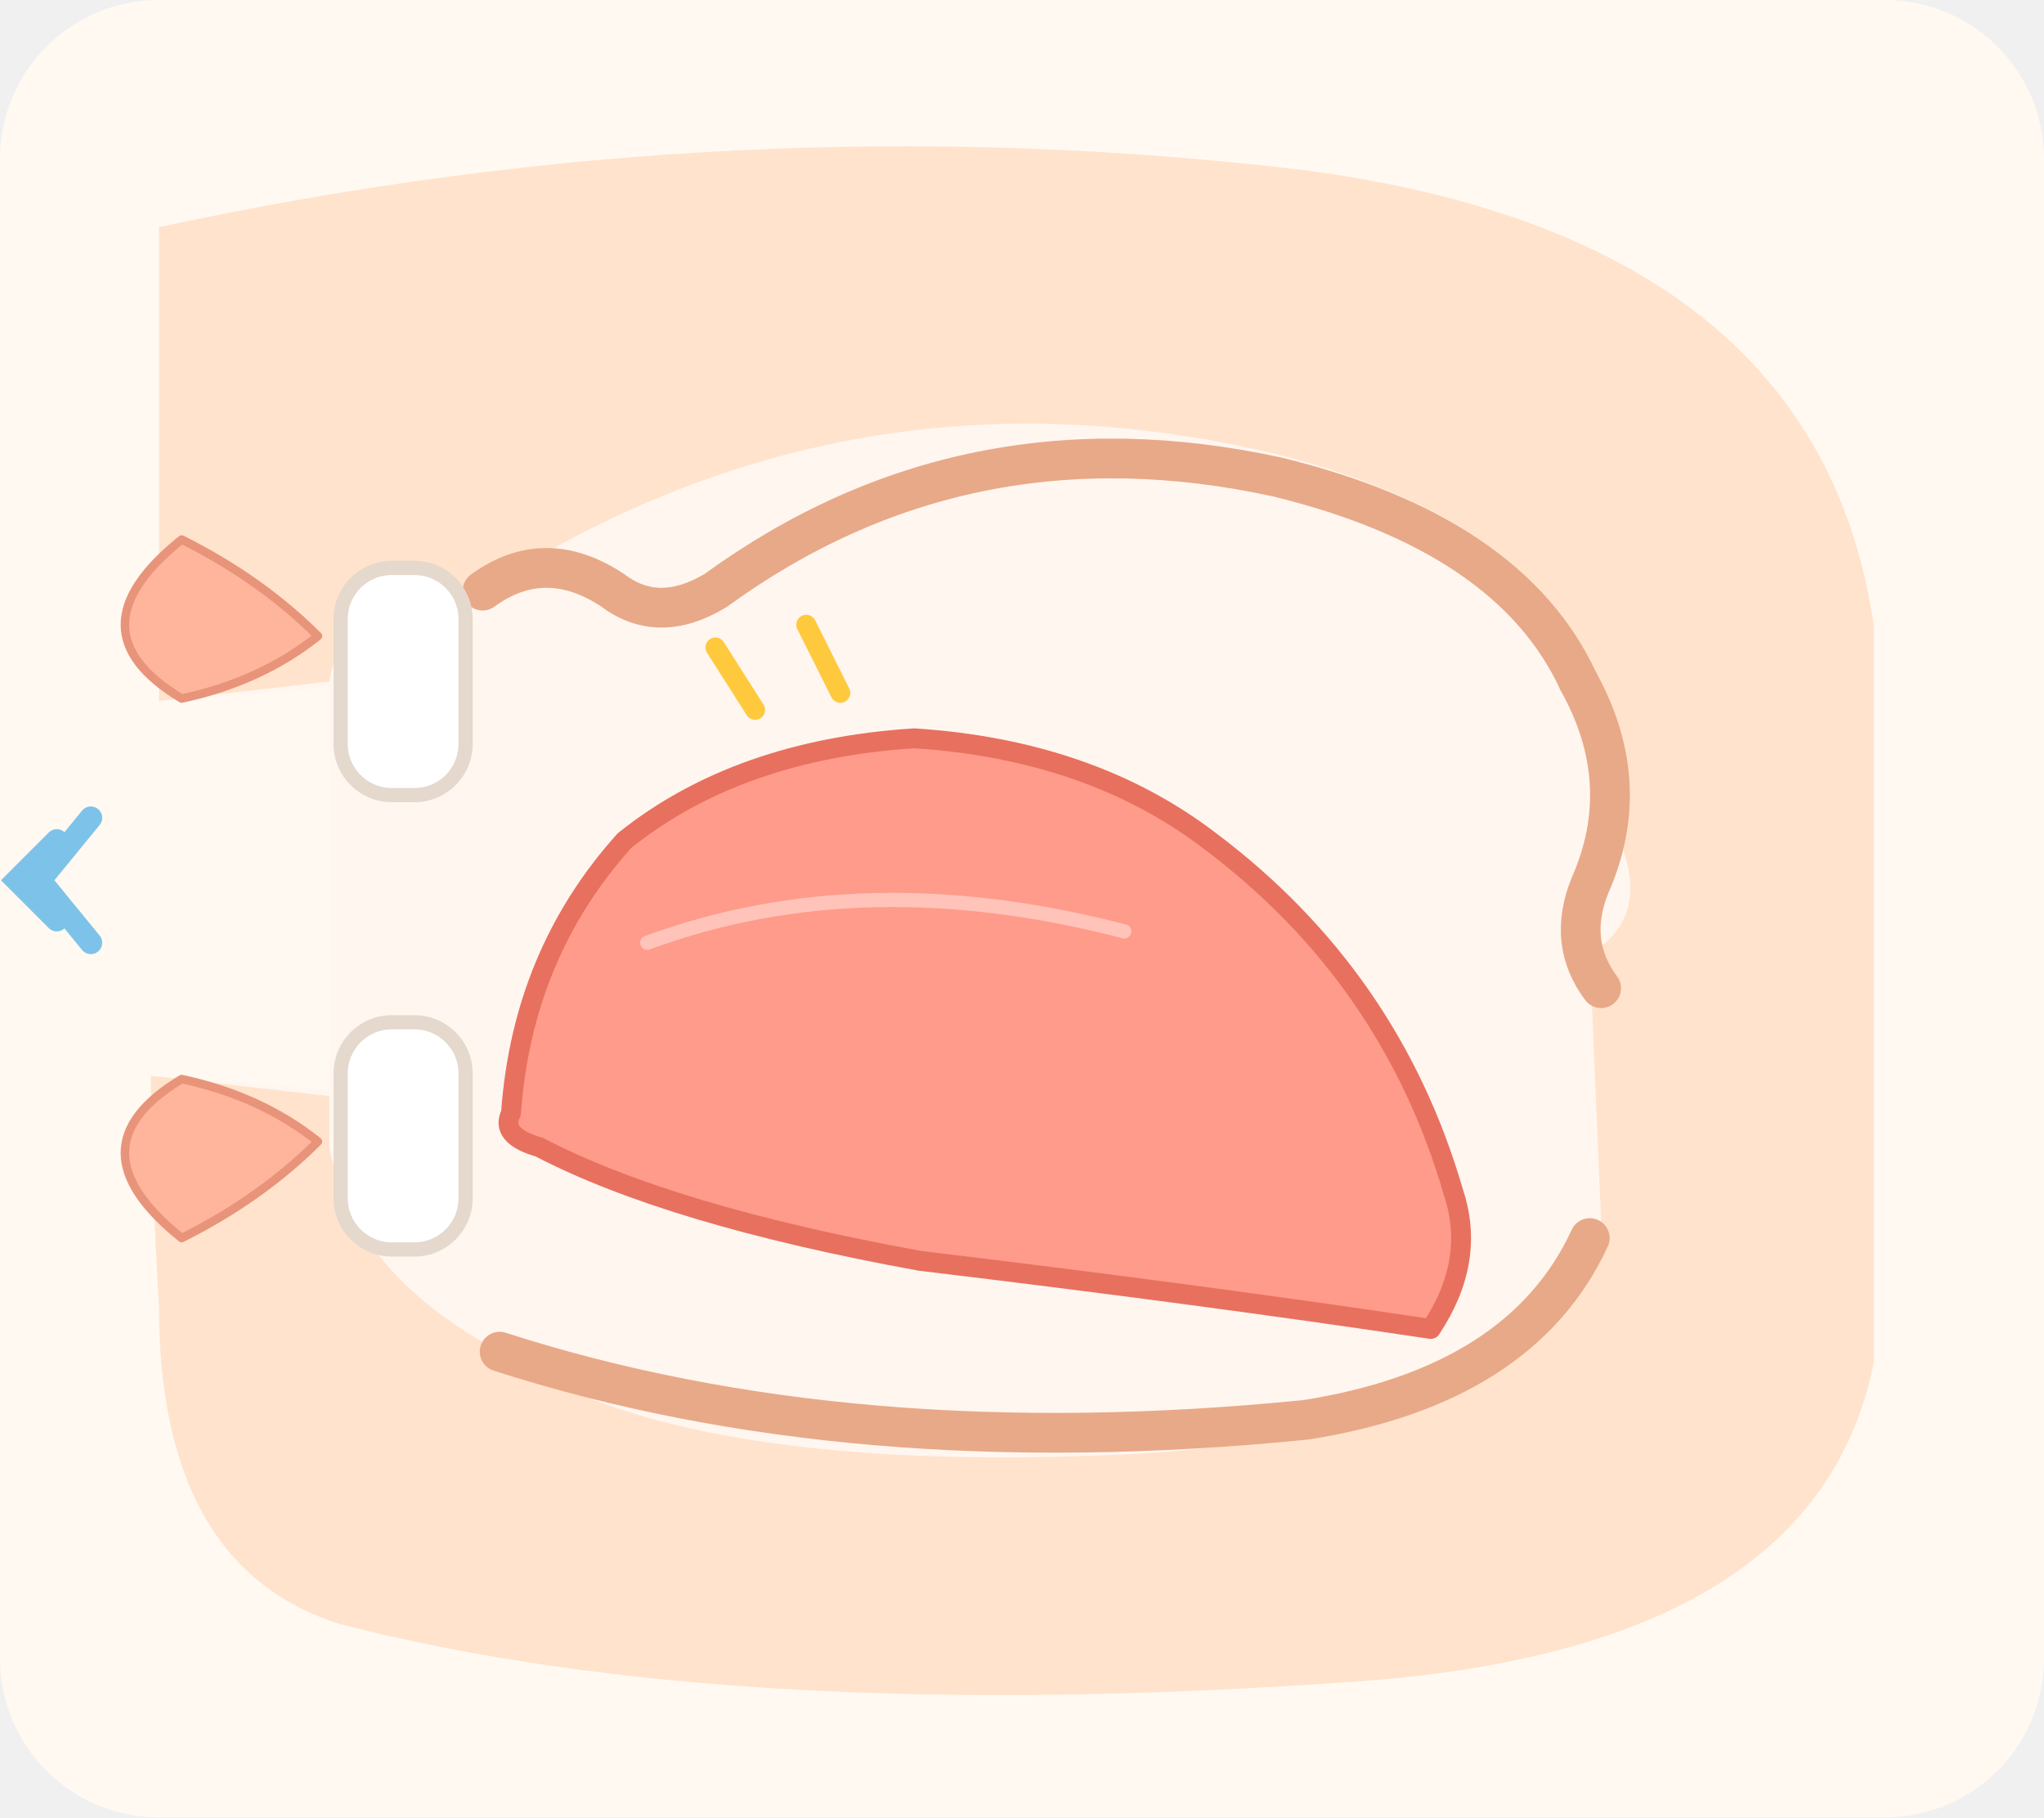
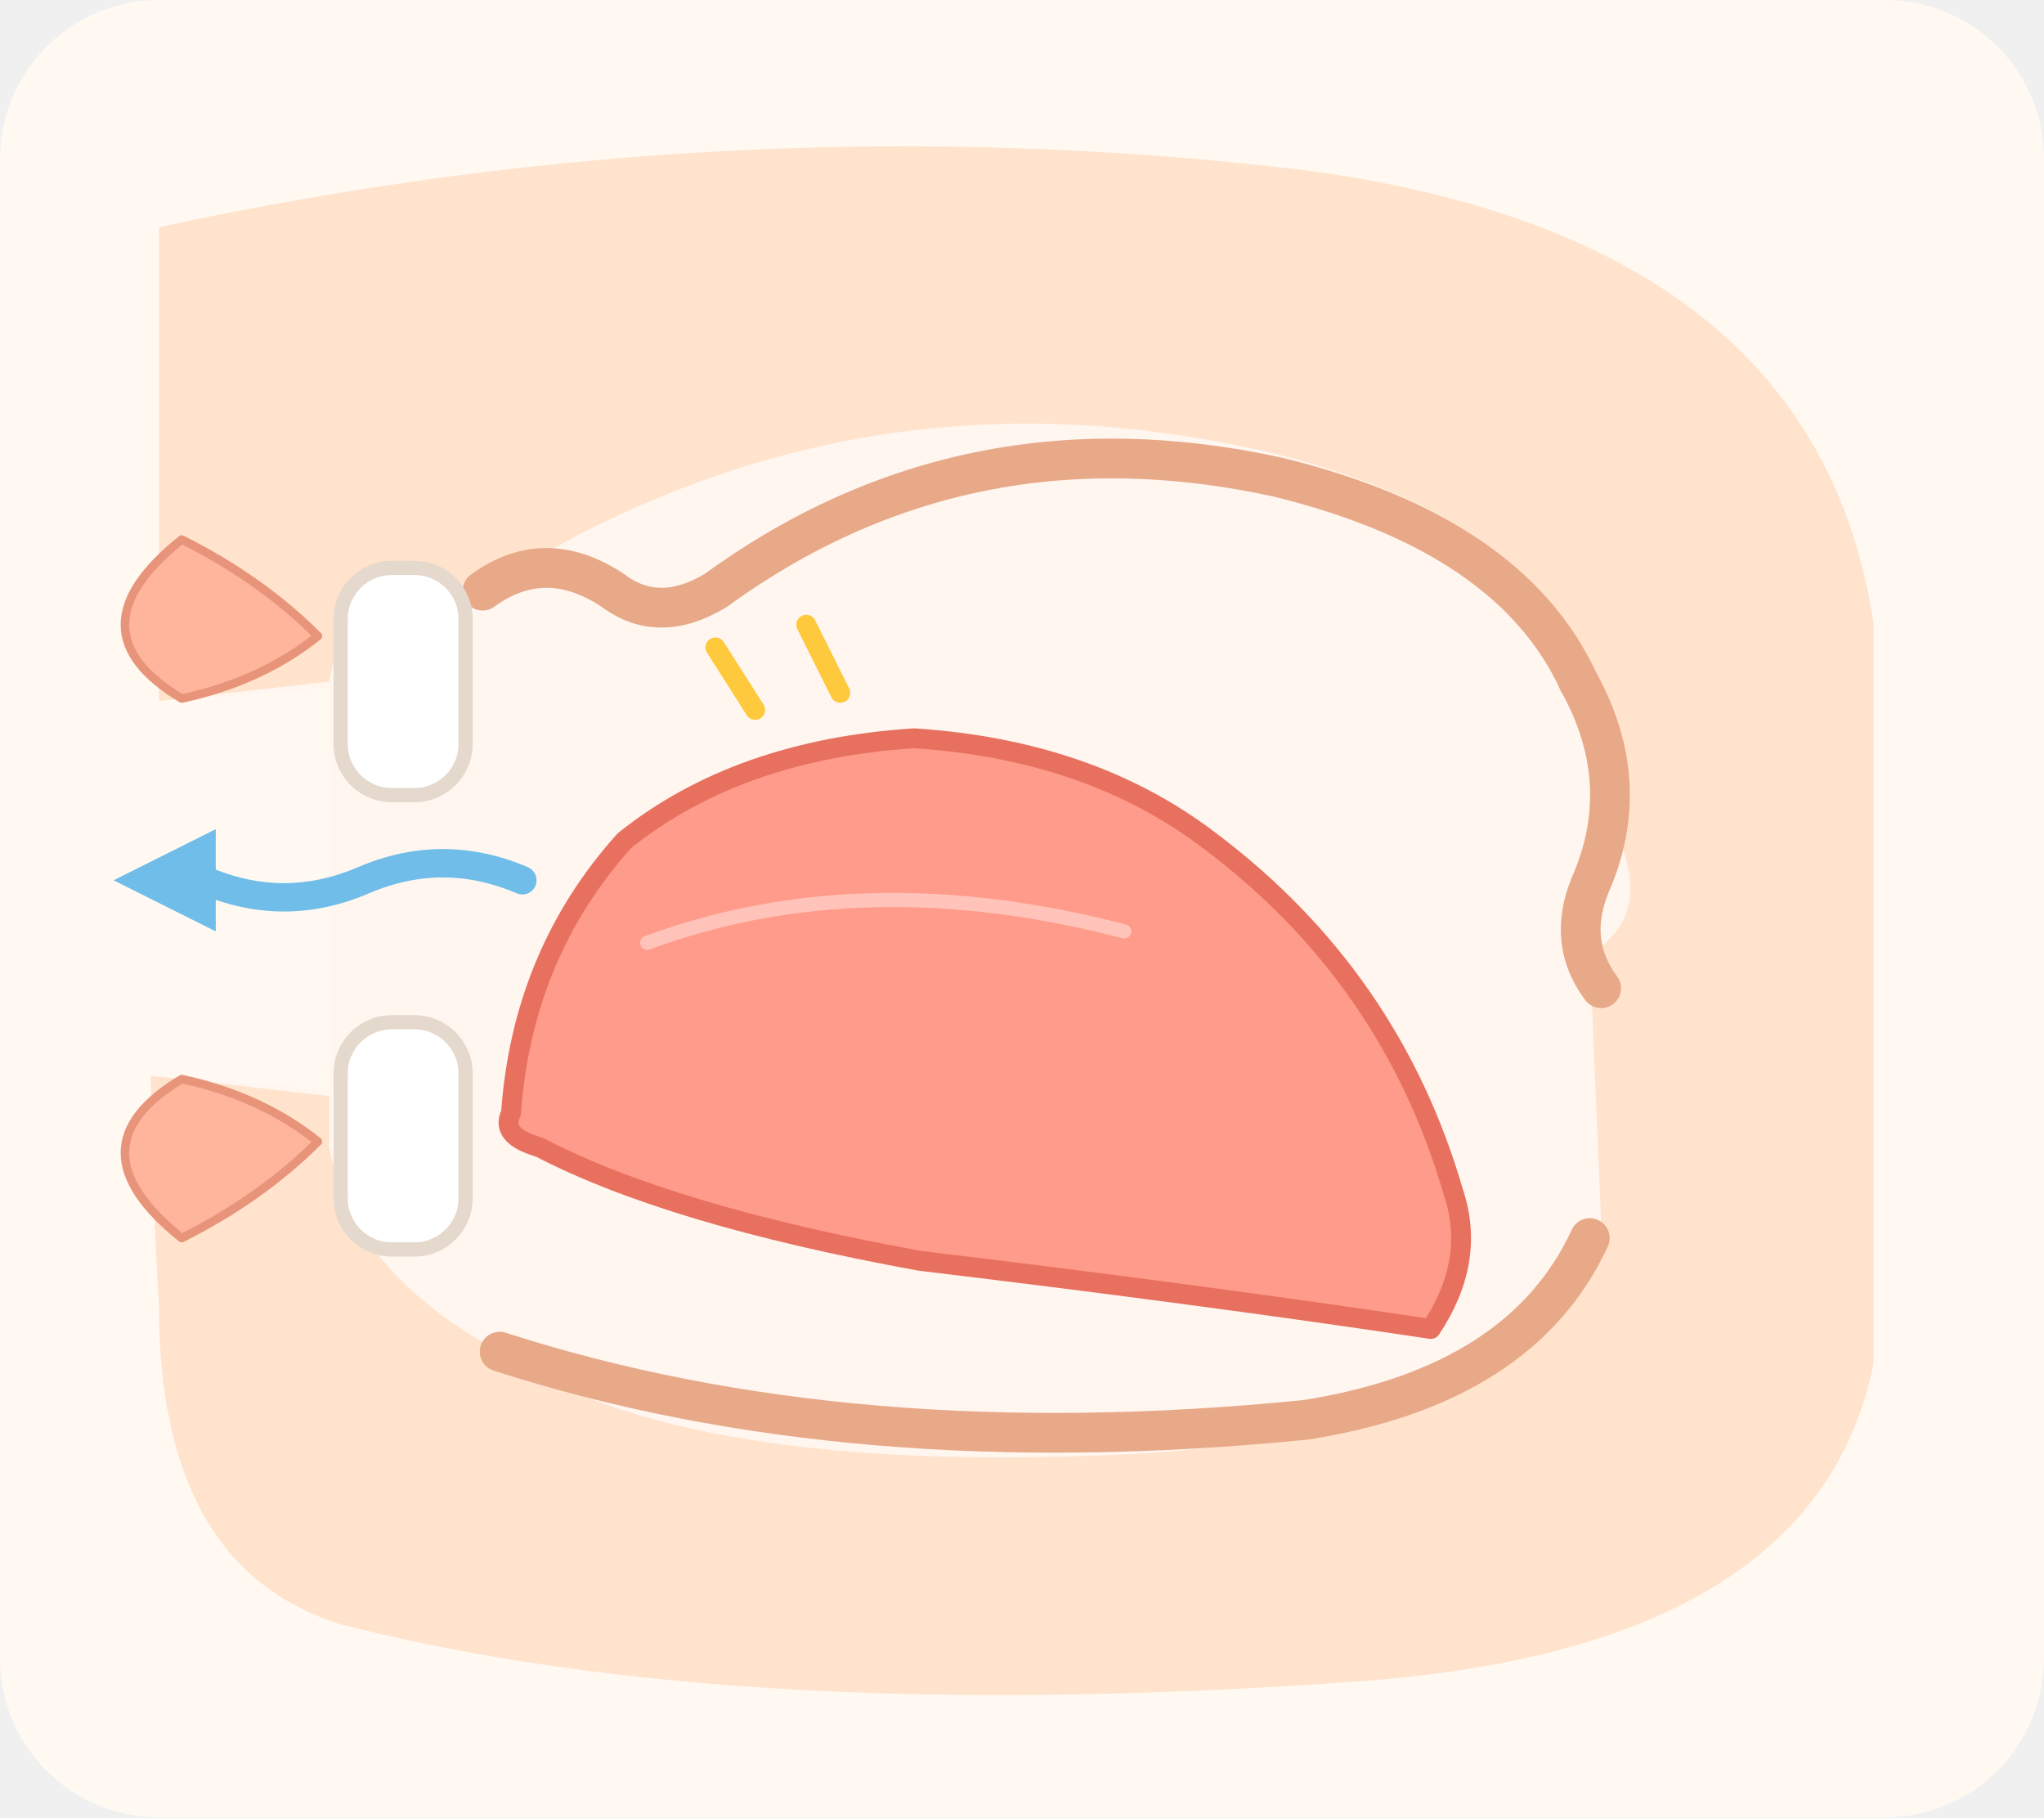
<svg xmlns="http://www.w3.org/2000/svg" viewBox="0 0 360 320" font-family="sans-serif">
  <rect width="360" height="320" rx="28" fill="#FFF9F2" />
  <path d="M 28 40 Q 130 18 230 30 Q 320 42 330 110            L 330 240 Q 320 290 240 296 Q 130 304 60 286            Q 28 276 28 230 Q 25 180 28 130 Z" fill="#FFE3CC" />
  <path d="M 23 124            L 58 120            Q 60 106 85 104            Q 150 62 225 80 Q 272 92 282 122            L 286 150 Q 290 162 280 168            L 282 215 Q 270 252 200 256 Q 120 260 88 238 Q 62 224 58 202            L 58 193            L 23 189 Z" fill="#FFF6F0" />
  <path d="M 0 125            Q 40 123 58 121            L 58 192            Q 40 190 0 188 Z" fill="#FFF9F2" />
  <path d="M 85 104 Q 96 96 108 104 Q 116 110 126 104            Q 170 72 225 84 Q 266 94 278 120" fill="none" stroke="#E8A988" stroke-width="7" stroke-linecap="round" />
  <path d="M 278 120 Q 288 138 280 156 Q 276 166 282 174" fill="none" stroke="#E8A988" stroke-width="7" stroke-linecap="round" />
  <path d="M 88 238 Q 150 258 230 250 Q 268 244 280 218" fill="none" stroke="#E8A988" stroke-width="7" stroke-linecap="round" />
  <rect x="60" y="100" width="22" height="40" rx="9" fill="#FFFFFF" stroke="#E5D8CC" stroke-width="2.5" />
  <rect x="60" y="180" width="22" height="40" rx="9" fill="#FFFFFF" stroke="#E5D8CC" stroke-width="2.5" />
  <path d="M 56 112            Q 46 102 32 95            Q 22 103 22 110            Q 22 117 32 123            Q 46 120 56 112 Z" fill="#FFB59B" stroke="#E8947A" stroke-width="1.5" stroke-linejoin="round" />
  <path d="M 56 201            Q 46 193 32 190            Q 22 196 22 203            Q 22 210 32 218            Q 46 211 56 201 Z" fill="#FFB59B" stroke="#E8947A" stroke-width="1.5" stroke-linejoin="round" />
  <path d="M 90 196                Q 92 168 110 148                Q 130 132 161 130                Q 192 132 213 148                Q 245 172 256 210                Q 260 222 252 234                Q 212 228 162 222                Q 118 214 95 202                Q 88 200 90 196 Z" fill="#FF9B8A" stroke="#E8705F" stroke-width="3.5" stroke-linejoin="round" />
  <path d="M 114 166 Q 152 152 198 164" fill="none" stroke="#FFFFFF" stroke-width="2.5" opacity="0.4" stroke-linecap="round" />
  <g stroke="#FFC93D" stroke-width="3.5" stroke-linecap="round">
    <path d="M 126 114 L 133 125" />
    <path d="M 142 110 L 148 122" />
  </g>
-   <g stroke="#6FBDE8" stroke-width="4" fill="none" stroke-linecap="round" opacity="0.9">
-     <path d="M 16 144 L 7 155 L 16 166" />
-     <path d="M 10 148 L 3 155 L 10 162" />
+   <g stroke="#6FBDE8" stroke-width="5" fill="none" stroke-linecap="round">
+     <path d="M 92 155 Q 78 149 64 155 Q 50 161 36 155" />
  </g>
+   <path d="M 38 146 L 20 155 L 38 164 Z" fill="#6FBDE8" />
</svg>
